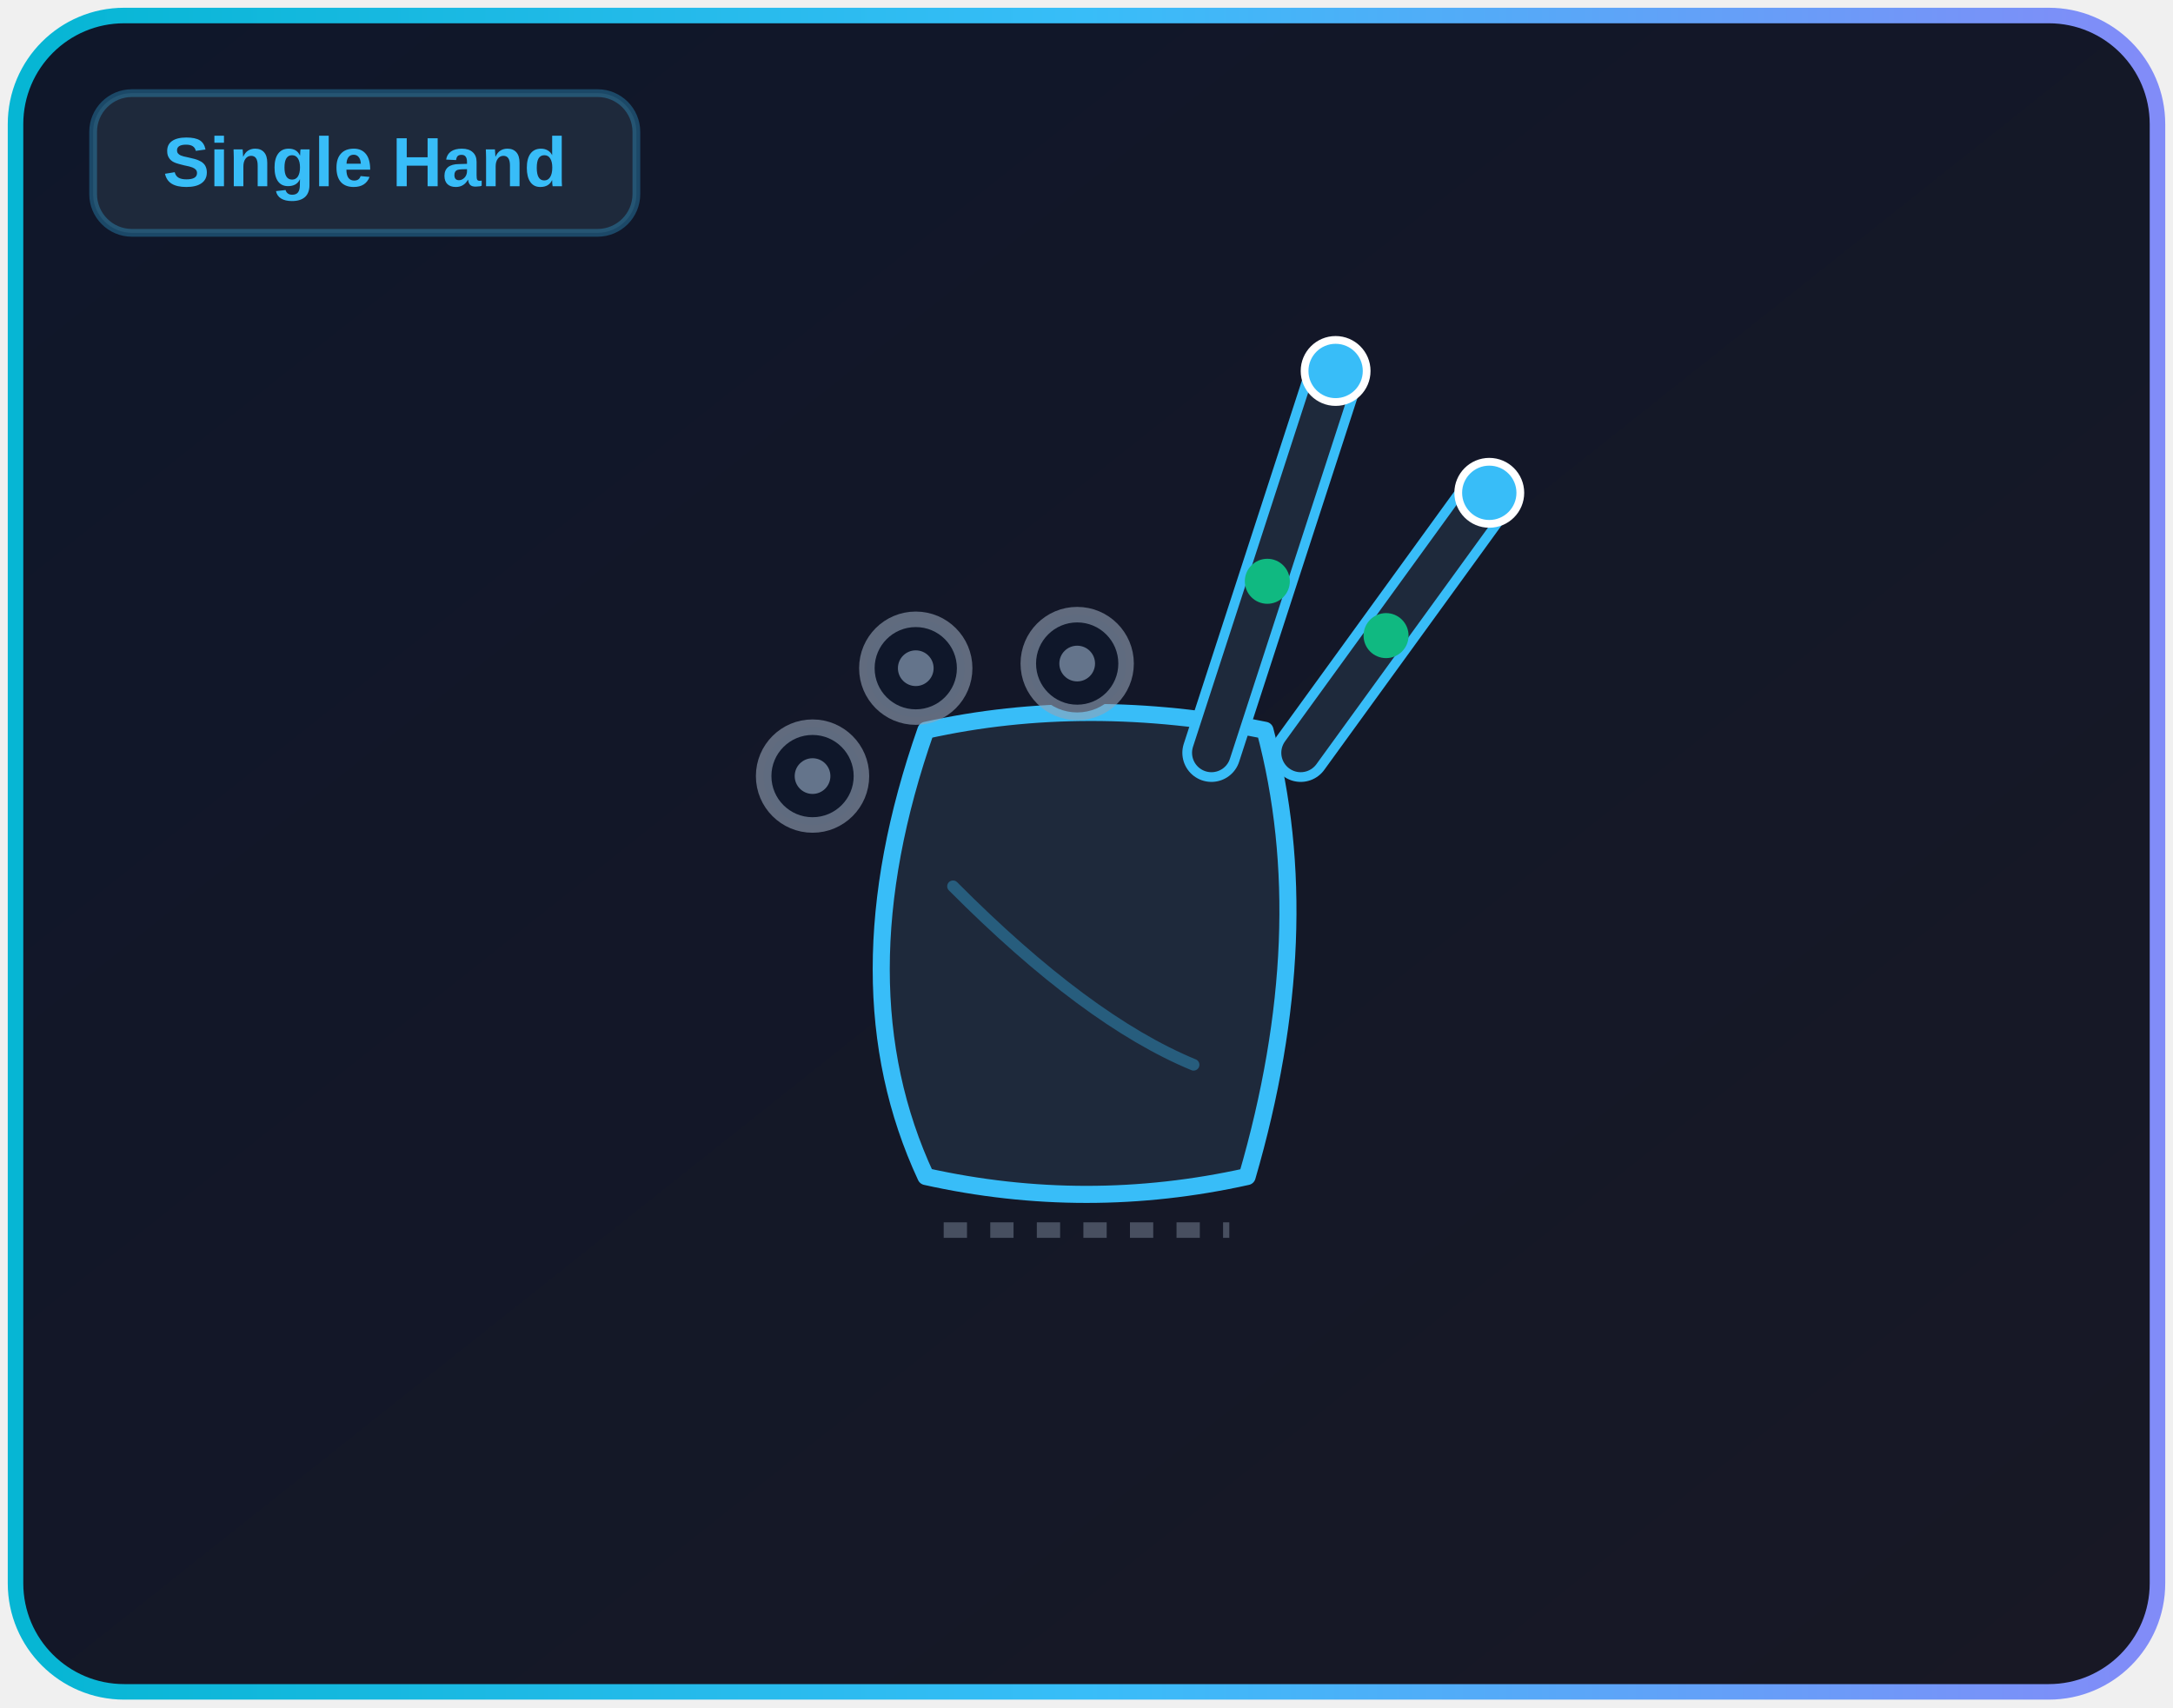
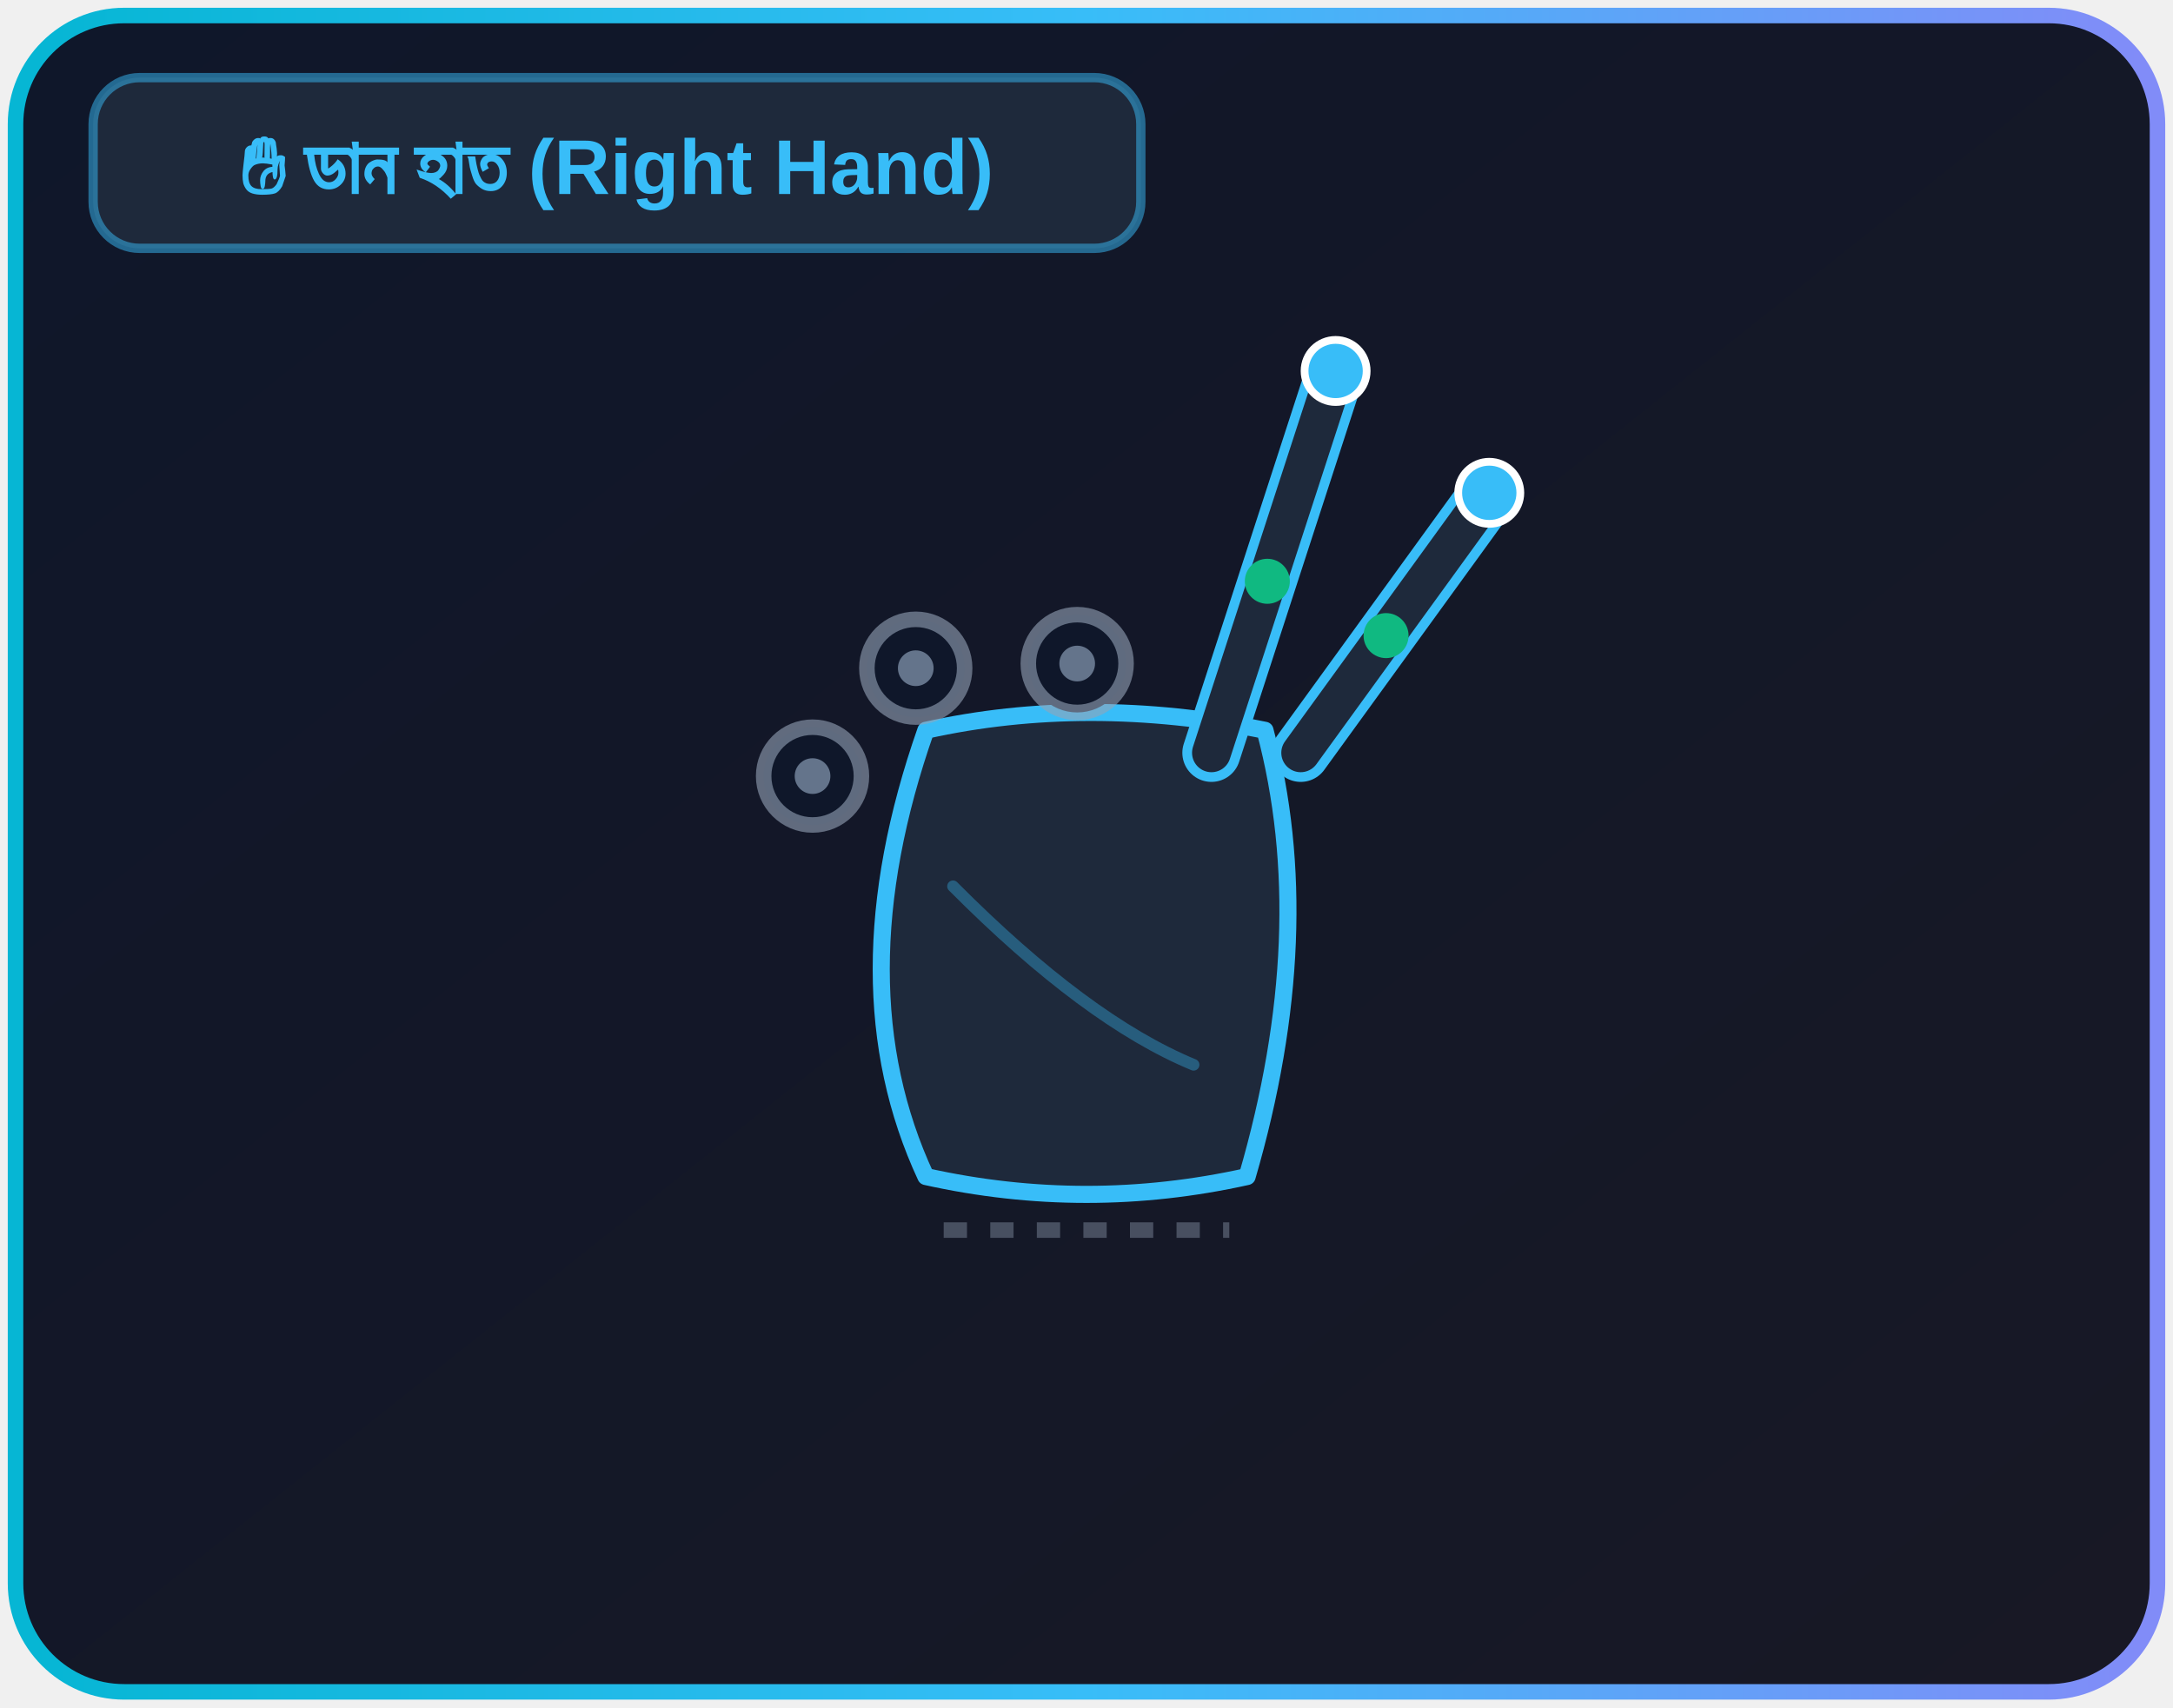
<svg xmlns="http://www.w3.org/2000/svg" viewBox="0 0 280 220" width="280" height="220">
  <defs>
    <linearGradient id="cardBg" x1="0%" y1="0%" x2="100%" y2="100%">
      <stop offset="0%" stop-color="#0F172A" />
      <stop offset="100%" stop-color="#181825" />
    </linearGradient>
    <linearGradient id="borderGlow" x1="0%" y1="0%" x2="100%" y2="0%">
      <stop offset="0%" stop-color="#06B6D4" />
      <stop offset="50%" stop-color="#38BDF8" />
      <stop offset="100%" stop-color="#818CF8" />
    </linearGradient>
  </defs>
  <rect width="276" height="216" x="2" y="2" rx="14" fill="url(#cardBg)" stroke="url(#borderGlow)" stroke-width="2" />
-   <rect x="12" y="12" width="70" height="18" rx="5" fill="#1E293B" stroke="rgba(56, 189, 248, 0.3)" stroke-width="1" />
-   <text x="47" y="24" fill="#38BDF8" font-family="'Segoe UI', Arial, sans-serif" font-size="9" font-weight="bold" text-anchor="middle">Single Hand</text>
+   <rect x="12" y="10" width="135" height="22" rx="6" fill="#1E293B" stroke="#38BDF8" stroke-opacity="0.5" stroke-width="1.2" />
+   <text x="79.5" y="25" fill="#38BDF8" font-family="'SolaimanLipi', 'Segoe UI', Arial, sans-serif" font-size="10" font-weight="bold" text-anchor="middle">✋ ডান হাত (Right Hand)</text>
  <g id="hand_anatomy">
    <path d="M 119.3,151.6 Q 140.0,156.2 160.7,151.6 Q 169.9,120.0 163.0,94.1 Q 140.0,89.5 119.3,94.1 Q 107.8,126.9 119.3,151.6 Z" fill="#1E293B" stroke="#38BDF8" stroke-width="2.2" stroke-linejoin="round" />
    <path d="M 122.8,114.2 Q 140.0,131.5 153.8,137.2" fill="none" stroke="rgba(56, 189, 248, 0.35)" stroke-width="1.5" stroke-linecap="round" />
    <line x1="121.6" y1="158.5" x2="158.4" y2="158.5" stroke="rgba(148, 163, 184, 0.4)" stroke-width="2" stroke-dasharray="3,3" />
    <circle cx="104.7" cy="100.0" r="6.3" fill="#0F172A" stroke="rgba(148, 163, 184, 0.6)" stroke-width="2" />
    <circle cx="104.7" cy="100.0" r="2.3" fill="#64748B" />
    <circle cx="118.0" cy="86.1" r="6.3" fill="#0F172A" stroke="rgba(148, 163, 184, 0.6)" stroke-width="2" />
    <circle cx="118.0" cy="86.1" r="2.3" fill="#64748B" />
    <circle cx="138.8" cy="85.5" r="6.3" fill="#0F172A" stroke="rgba(148, 163, 184, 0.6)" stroke-width="2" />
    <circle cx="138.8" cy="85.5" r="2.3" fill="#64748B" />
    <line x1="156.1" y1="97.0" x2="172.1" y2="47.8" stroke="#38BDF8" stroke-width="7.5" stroke-linecap="round" />
    <line x1="156.1" y1="97.0" x2="172.1" y2="47.8" stroke="#1E293B" stroke-width="5.0" stroke-linecap="round" />
    <circle cx="163.3" cy="74.9" r="2.9" fill="#10B981" />
    <circle cx="172.1" cy="47.8" r="4.0" fill="#38BDF8" stroke="#FFFFFF" stroke-width="1" />
    <line x1="167.6" y1="97.0" x2="191.9" y2="63.5" stroke="#38BDF8" stroke-width="7.5" stroke-linecap="round" />
    <line x1="167.6" y1="97.0" x2="191.9" y2="63.5" stroke="#1E293B" stroke-width="5.0" stroke-linecap="round" />
    <circle cx="178.6" cy="81.9" r="2.9" fill="#10B981" />
    <circle cx="191.9" cy="63.5" r="4.0" fill="#38BDF8" stroke="#FFFFFF" stroke-width="1" />
  </g>
</svg>
